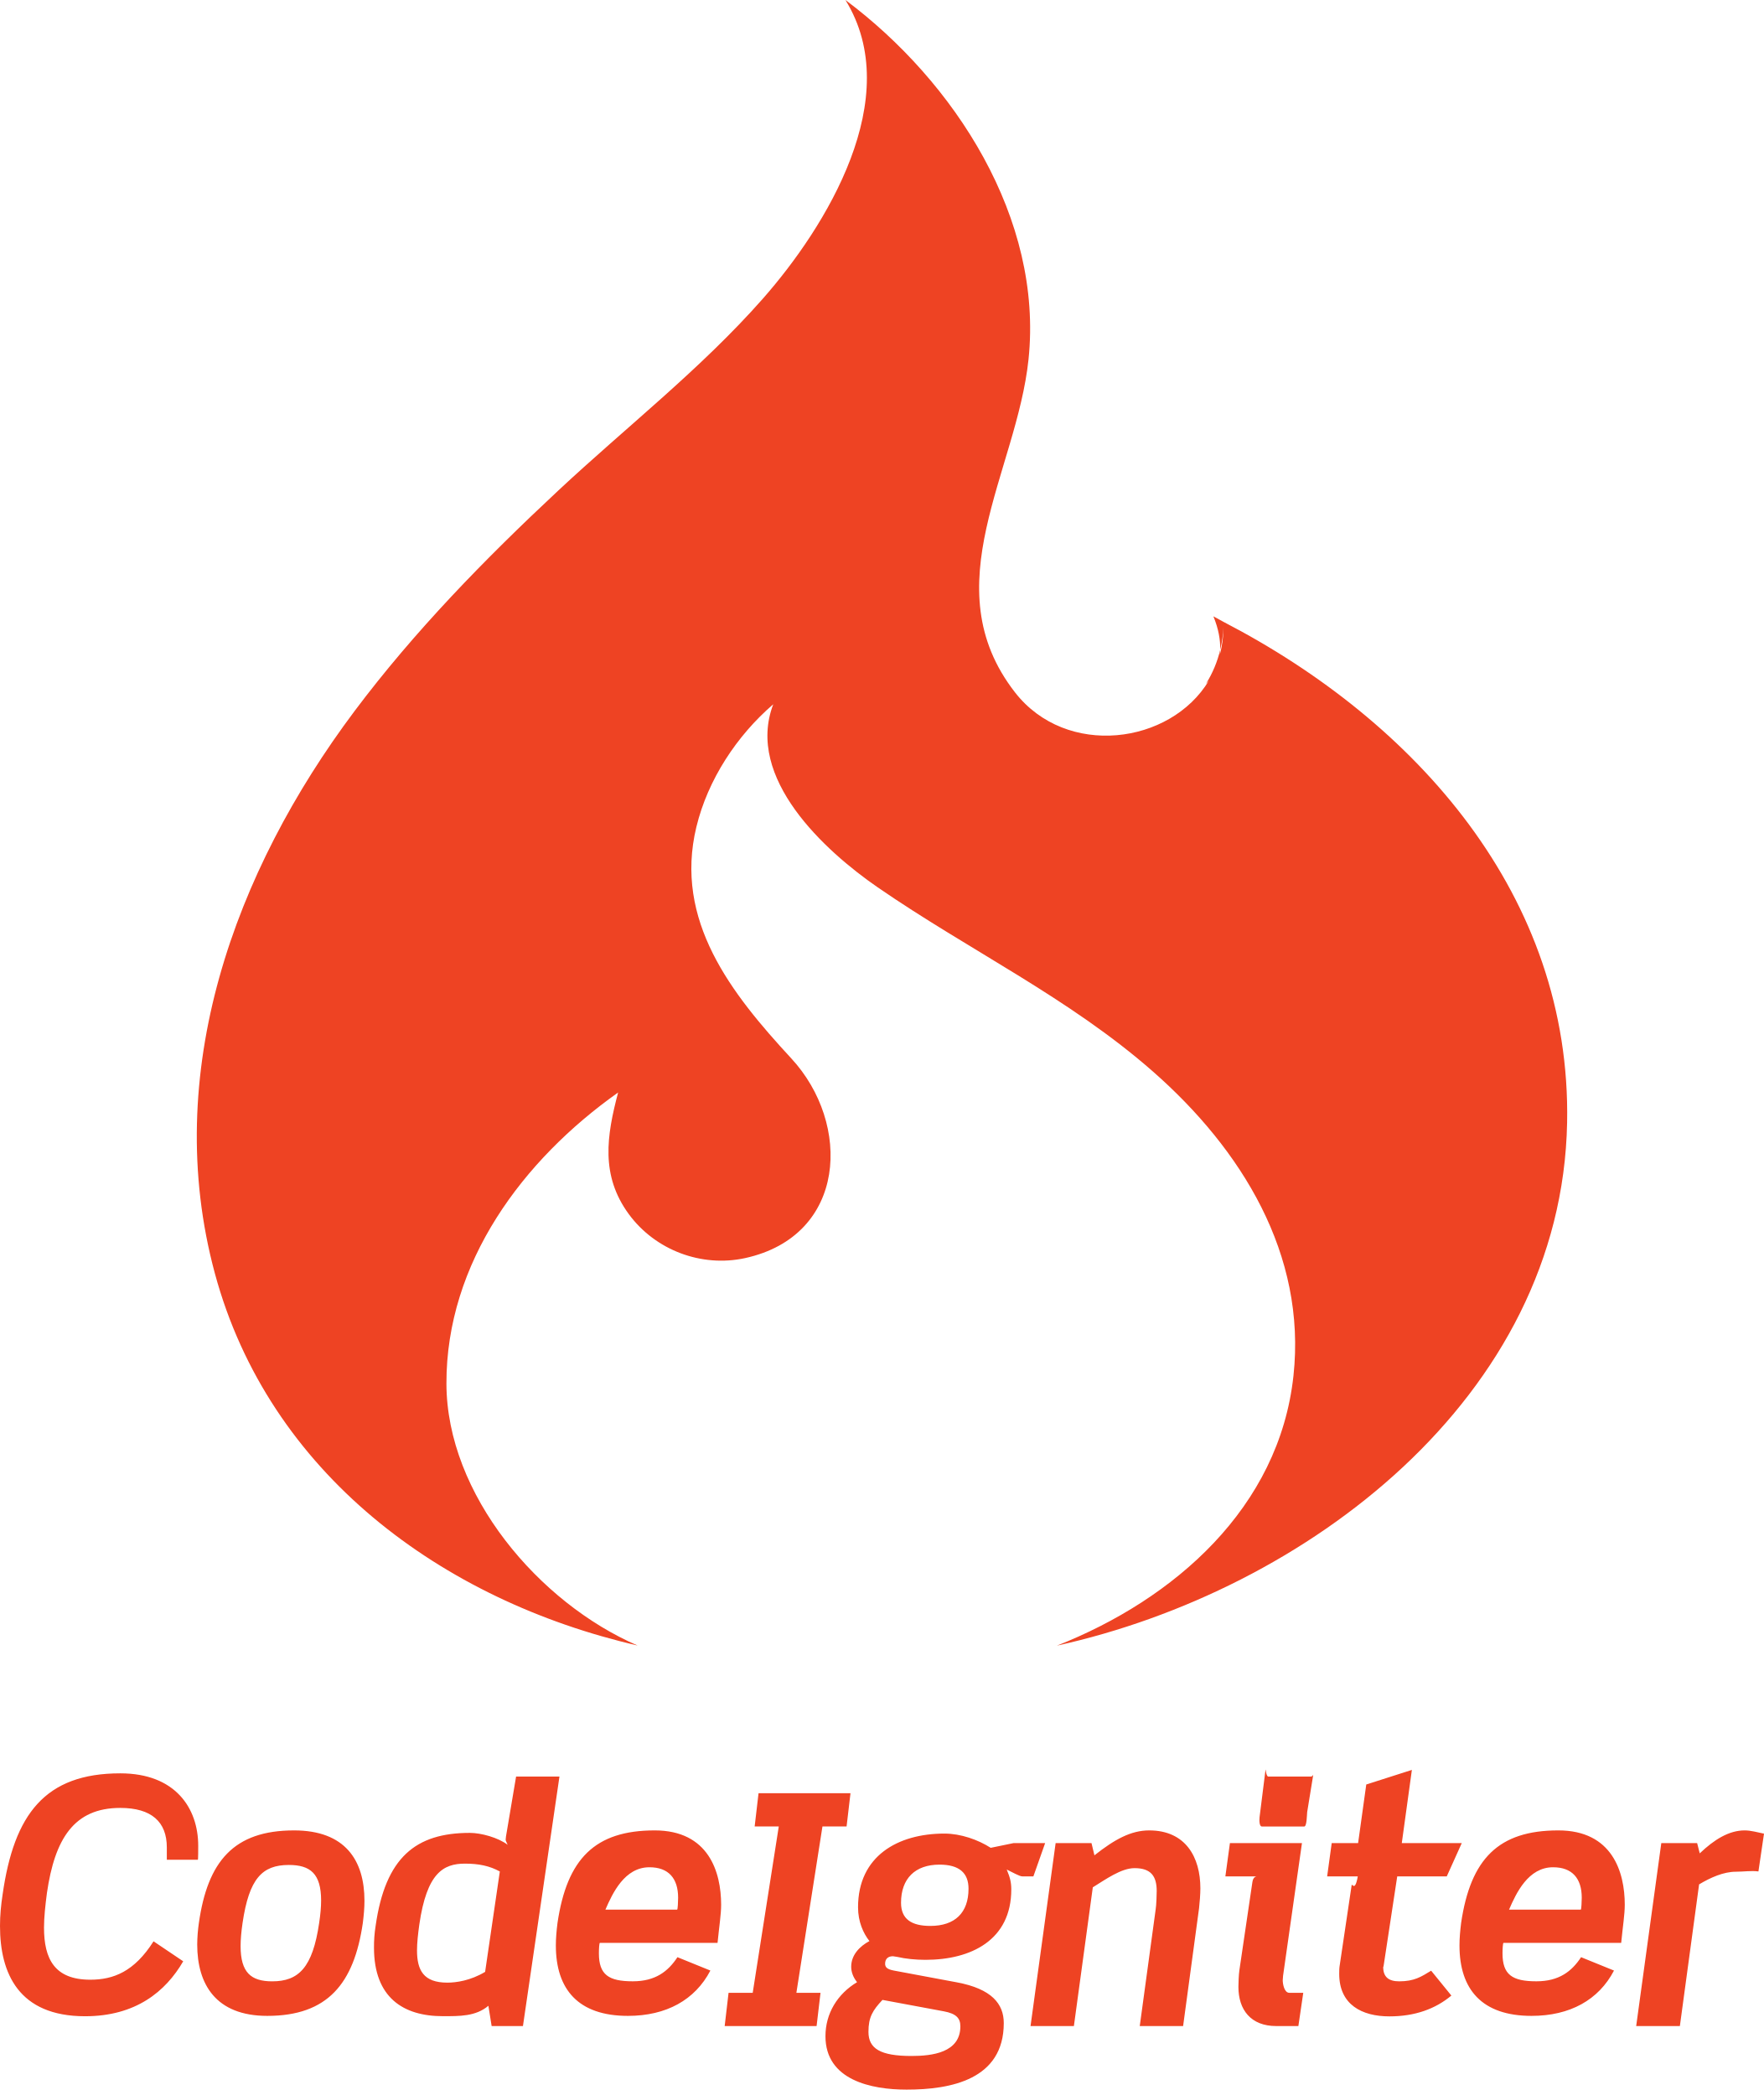
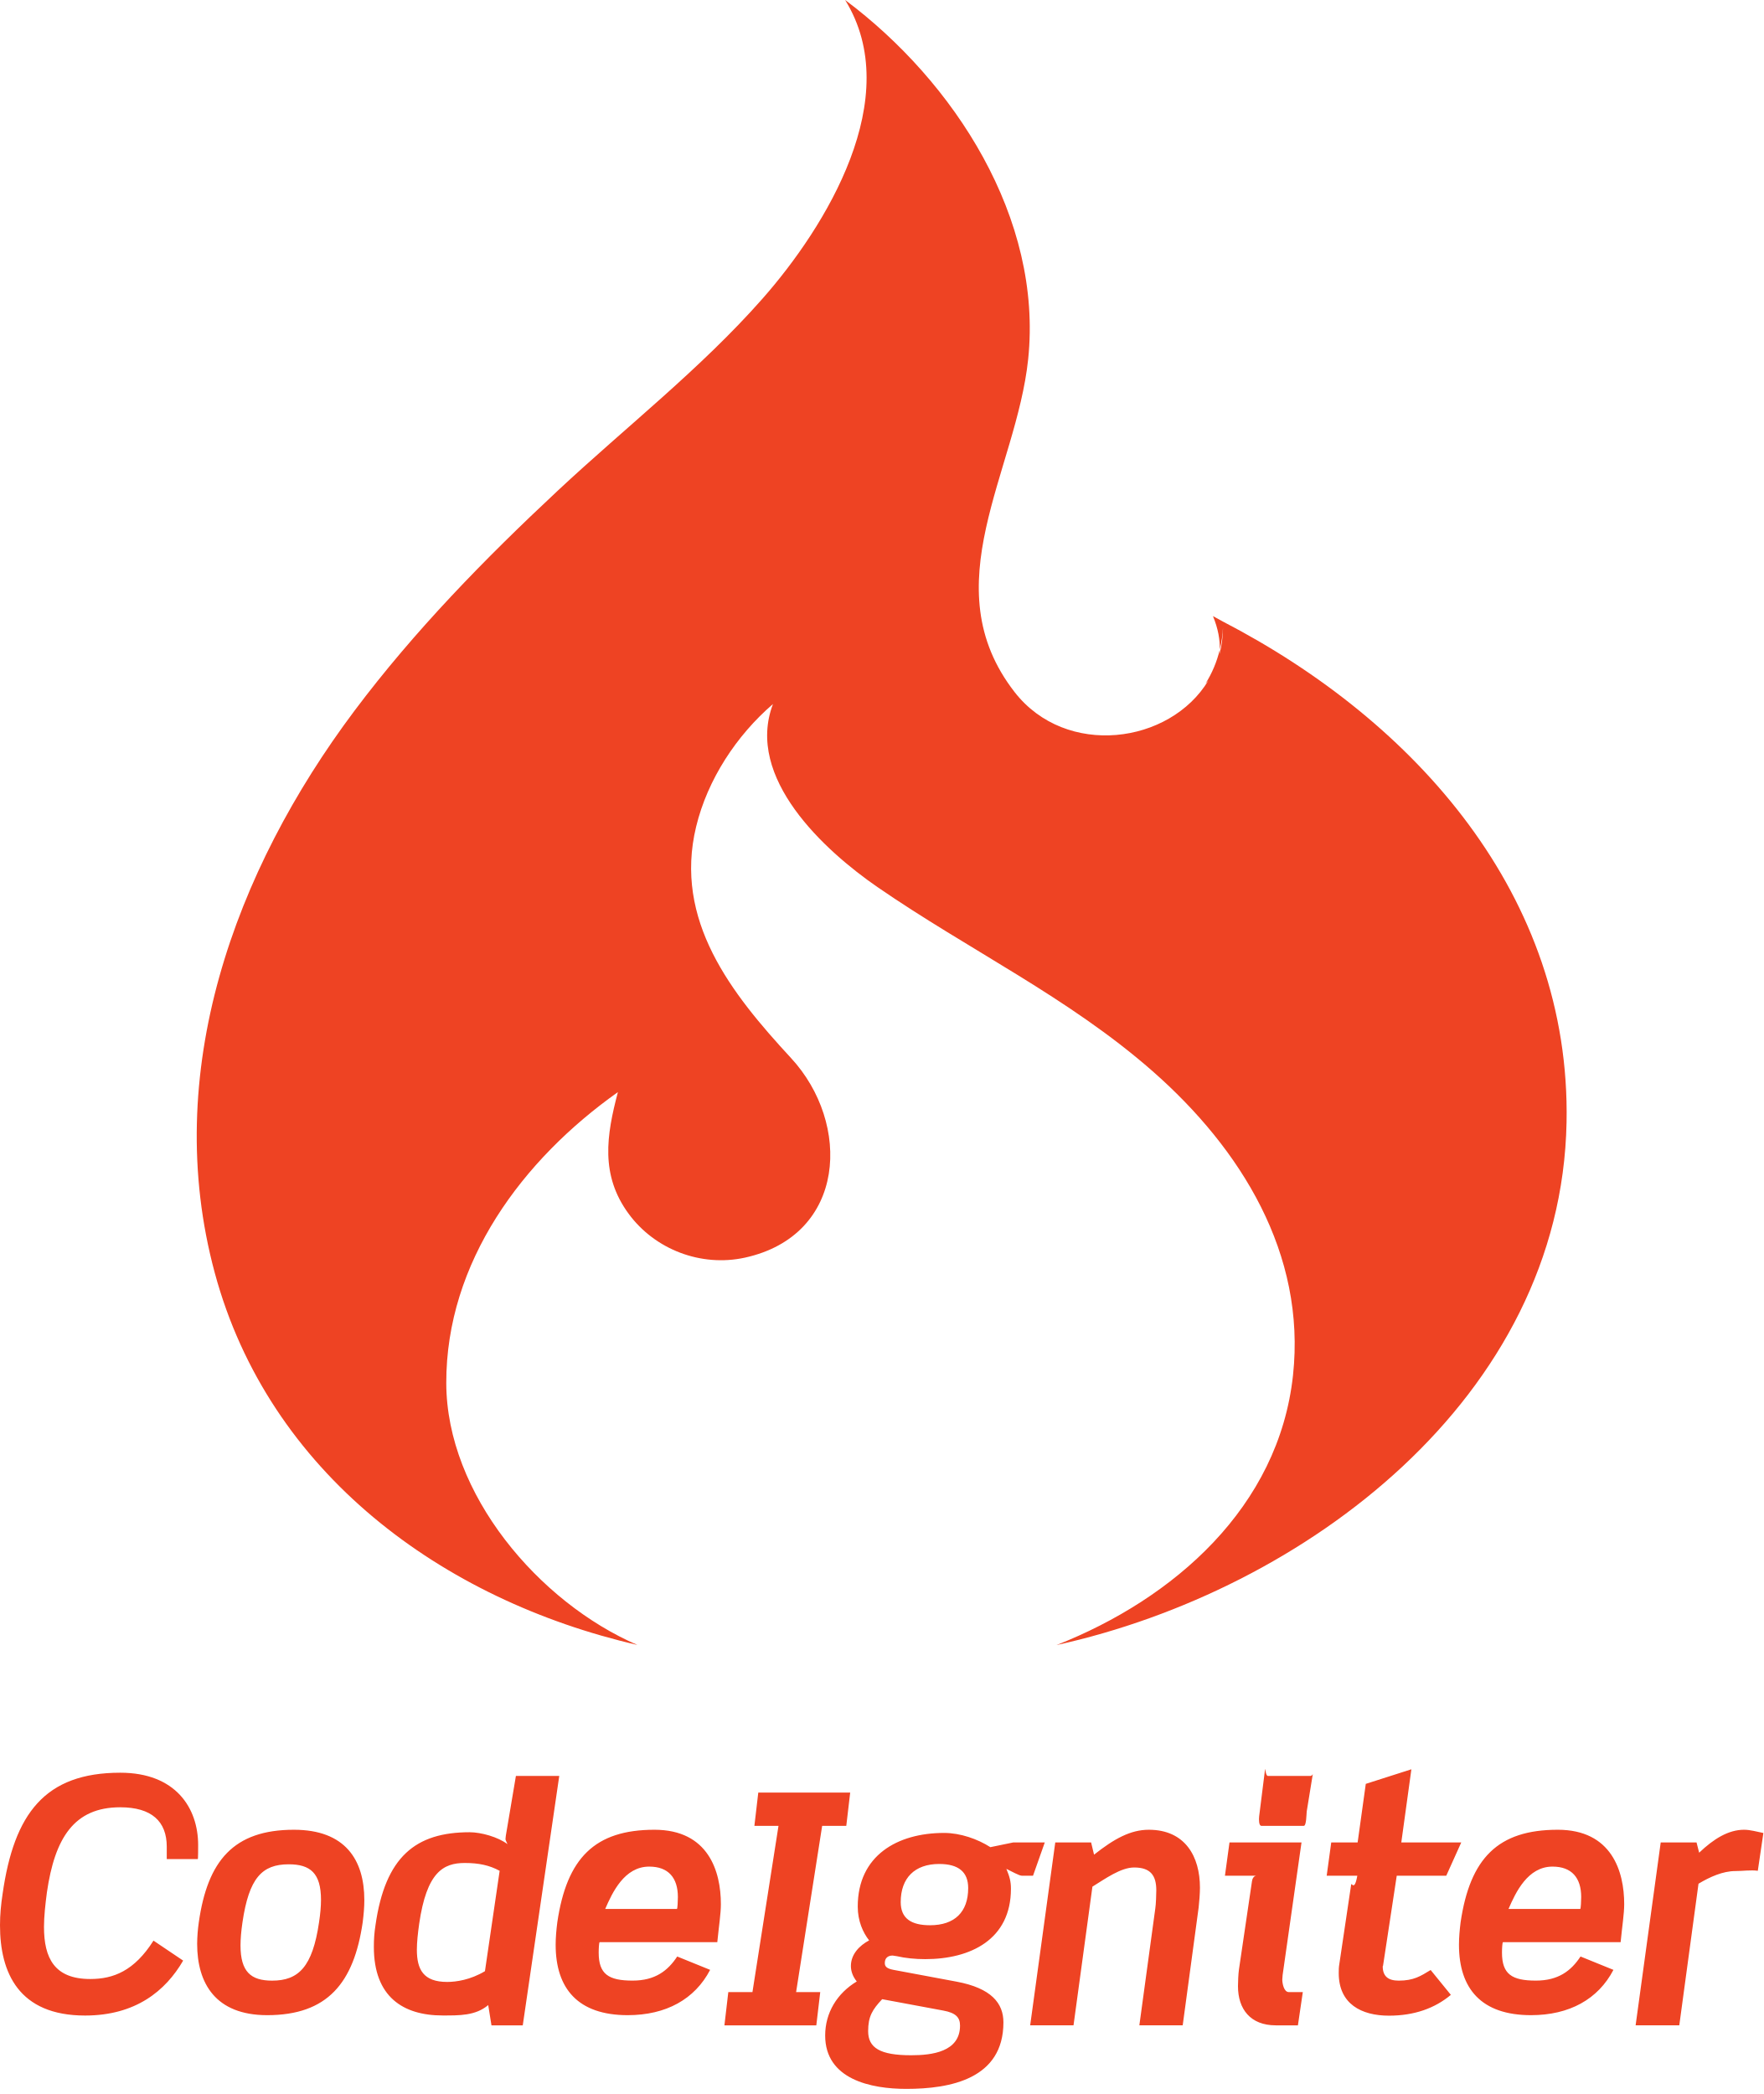
- <svg xmlns="http://www.w3.org/2000/svg" width="2105" height="2500" viewBox="0 0 256 304" preserveAspectRatio="xMinYMin meet">
+ <svg xmlns="http://www.w3.org/2000/svg" viewBox="0 0 256 304" preserveAspectRatio="xMinYMin meet">
  <path d="M13.104 287.306c-5.204 0-6.717-3.03-6.717-7.57 0-1.513.19-3.22.424-5.018 1.14-7.851 3.923-12.343 10.64-12.343 4.543 0 6.758 2.032 6.758 5.722v1.799h4.507c.05 0 .05-1.656.05-2.033 0-5.392-3.265-10.506-11.308-10.506-10.929 0-15.423 5.937-17.079 17.576-.237 1.562-.379 3.02-.379 4.576 0 6.86 2.699 13.1 12.349 13.1 7.332 0 11.687-3.575 14.24-7.975l-4.306-2.9c-2.79 4.401-5.82 5.572-9.179 5.572zm29.57-21.668c-8.754 0-12.536 4.492-13.813 13.432a23.325 23.325 0 0 0-.24 3.124c0 5.77 2.697 10.362 10.17 10.362 8.754 0 12.587-4.685 13.864-13.486.142-1.134.237-2.175.237-3.215.002-5.865-2.788-10.217-10.218-10.217zm3.643 13.435c-.947 6.483-2.979 8.47-6.814 8.47-3.073 0-4.586-1.278-4.586-5.11 0-.947.096-2.081.284-3.36.947-6.433 2.839-8.42 6.718-8.42 3.123 0 4.682 1.277 4.682 5.156 0 .946-.096 2.035-.284 3.264zm28.58-21.246l-1.465 8.685c-.094.755-.046.504.24 1.214-1.372-1.04-3.834-1.728-5.49-1.728-7.854 0-12.252 3.555-13.67 13.49a19.414 19.414 0 0 0-.237 3.171c0 7.241 4.257 9.94 9.98 9.94 2.416 0 4.78.05 6.623-1.509l.471 2.943h4.543l5.298-36.206h-6.293zm-4.494 28.342c-2.127 1.274-4.207 1.562-5.484 1.562-3.454 0-4.4-1.799-4.4-4.683 0-1.089.142-2.363.333-3.739 1.086-7.521 3.5-8.848 6.623-8.848 2.032 0 3.592.333 5.062 1.139l-2.134 14.569zm24.603-20.531c-8.66 0-12.725 4.113-14.099 13.432-.144 1.137-.239 2.226-.239 3.266 0 6.387 3.266 10.22 10.454 10.22 5.583 0 9.75-2.32 11.972-6.578l-4.779-1.94c-1.37 2.08-3.215 3.5-6.48 3.5-3.5 0-4.92-.942-4.92-4.065 0-.616.048-1.511.143-1.511h17.076c.24-2.414.52-4.12.52-5.535 0-4.728-1.796-10.79-9.648-10.79zm3.263 11.499H87.861c1.043-2.414 2.79-6.15 6.387-6.15 2.79 0 4.164 1.631 4.164 4.422-.003.473-.046 1.728-.143 1.728zm24.591-12.069l.567-4.827h-13.343l-.565 4.827h3.5l-3.782 24.137h-3.505l-.564 4.828h13.34l.57-4.828h-3.503l3.783-24.137h3.502zm27.11 7.241l1.705-4.827h-4.589l-3.309.683c-1.846-1.18-4.354-2.066-6.717-2.066-6.768 0-12.537 3.268-12.537 10.697 0 2.084.756 3.766 1.653 4.903-1.416.755-2.647 2.02-2.647 3.726 0 .756.282 1.53.852 2.238-2.841 1.706-4.586 4.533-4.586 7.842 0 6.39 6.669 7.753 11.778 7.753 6.433 0 14.099-1.47 14.099-9.655 0-2.79-1.75-4.97-6.812-5.916l-9.13-1.706c-1.04-.191-1.277-.522-1.277-.995 0-.71.43-1.086 1.136-1.086l.616.094c1.23.283 2.65.427 4.115.427 6.578 0 12.443-2.84 12.443-10.22 0-1.042-.188-1.747-.661-2.884.803.38 1.846.995 2.268.995h1.6v-.003zm-13.007 19.583c1.796.333 2.41.994 2.41 2.177 0 3.833-4.116 4.306-7.095 4.306-4.542 0-6.244-1.086-6.244-3.502 0-2.13.613-3.121 2.035-4.637l8.894 1.656zM135.02 279.5c-2.744 0-4.258-.992-4.258-3.36 0-3.5 2.035-5.535 5.583-5.535 2.839 0 4.212 1.183 4.212 3.498 0 3.502-1.989 5.397-5.537 5.397zm31.757-13.862c-2.65 0-5.013 1.3-7.948 3.616l-.425-1.772h-5.206l-3.642 26.55h6.292l2.745-20.134c1.846-1.135 4.115-2.783 6.055-2.783 2.364 0 3.218 1.141 3.218 3.316 0 .521-.05 2.064-.145 2.631l-2.315 16.97h6.293l2.315-17.108c.096-.8.19-2.119.19-2.874.003-4.5-2.129-8.412-7.427-8.412zm19.38 21.743l.048-.65 2.742-19.249h-10.456l-.659 4.827h4.586c-.379 0-.615.423-.661.804l-1.893 12.82c-.094.617-.14 1.901-.14 2.418 0 3.311 1.796 5.682 5.484 5.682h3.218l.71-4.828h-2.033c-.712 0-.946-1.257-.946-1.824zm4.067-29.554h-6.15c-.379 0-.379-1.393-.425-.92l-.854 6.802c-.049.428-.049 1.36.33 1.36h6.153c.379 0 .379-1.654.425-2.084l.854-5.25c.048-.473.048.092-.333.092zm12.831 29.715c-1.559 0-2.317-.663-2.317-2.08l.048-.097 1.987-13.056h7.19l2.175-4.827h-8.704l1.465-10.623-6.62 2.117-1.185 8.506h-3.831l-.661 4.827h4.446c-.425 2.414-.852.848-.898 1.323l-1.704 11.448c-.094.522-.094.9-.094 1.371 0 4.495 3.311 6.177 7.289 6.177 3.688 0 6.669-1.077 8.989-3.02l-2.935-3.61c-1.47.897-2.462 1.544-4.64 1.544zm23.087-21.904c-8.657 0-12.725 4.113-14.098 13.432-.142 1.137-.237 2.226-.237 3.266 0 6.387 3.264 10.22 10.454 10.22 5.583 0 9.75-2.32 11.97-6.578l-4.777-1.94c-1.37 2.08-3.217 3.5-6.483 3.5-3.498 0-4.92-.942-4.92-4.065 0-.616.051-1.511.146-1.511h17.077c.236-2.414.52-4.12.52-5.535 0-4.728-1.797-10.79-9.652-10.79zm3.266 11.499H219c1.04-2.414 2.788-6.15 6.387-6.15 2.79 0 4.164 1.631 4.164 4.422-.003.473-.049 1.728-.143 1.728zm23.797-11.5c-2.271 0-4.4 1.302-6.53 3.332l-.378-1.487h-5.202l-3.644 26.55h6.34l2.79-20.56c1.657-.991 3.549-1.838 5.347-1.838 1.137 0 2.223-.181 3.263-.04l.809-5.485c-.951-.189-1.897-.471-2.795-.471zM92.54 238.81c-14.32-6.19-27.72-21.922-27.752-38.019-.039-17.55 11.083-32.45 24.916-42.242-1.663 6.283-2.57 12.03 1.55 17.65 3.83 5.225 10.538 7.764 16.872 6.386 14.8-3.24 15.479-19.51 6.705-28.989-8.675-9.387-17.067-19.99-13.765-33.603 1.653-6.824 5.843-13.216 11.151-17.785-4.08 10.722 7.514 21.296 15.153 26.563 13.251 9.138 27.79 16.044 39.974 26.756 12.816 11.258 22.28 26.48 20.369 44.135-2.071 19.136-17.277 32.445-34.333 39.164 36.042-7.955 73.283-35.928 74.046-75.9.632-32.885-21.927-58.193-49.872-72.682l-1.46-.797c.767 1.861 1.018 3.444.989 4.861.25-1.045.42-2.119.468-3.227a15.728 15.728 0 0 1-.512 3.9l.044-.673a16.383 16.383 0 0 1-2.069 4.931l.41-.441c-5.575 9.247-20.668 11.255-28.124 1.68-11.986-15.402.251-32.008 1.963-48.318 2.143-20.441-10.676-40.285-26.57-52.16 8.754 14.161-2.779 32.896-12.006 43.37C101.74 53.523 90.859 62 80.982 71.225c-10.61 9.908-20.81 20.345-29.531 31.974-17.442 23.276-28.12 52.55-20.273 81.588 7.842 29.018 32.978 47.49 61.363 54.022z" fill="#EE4323" />
</svg>
